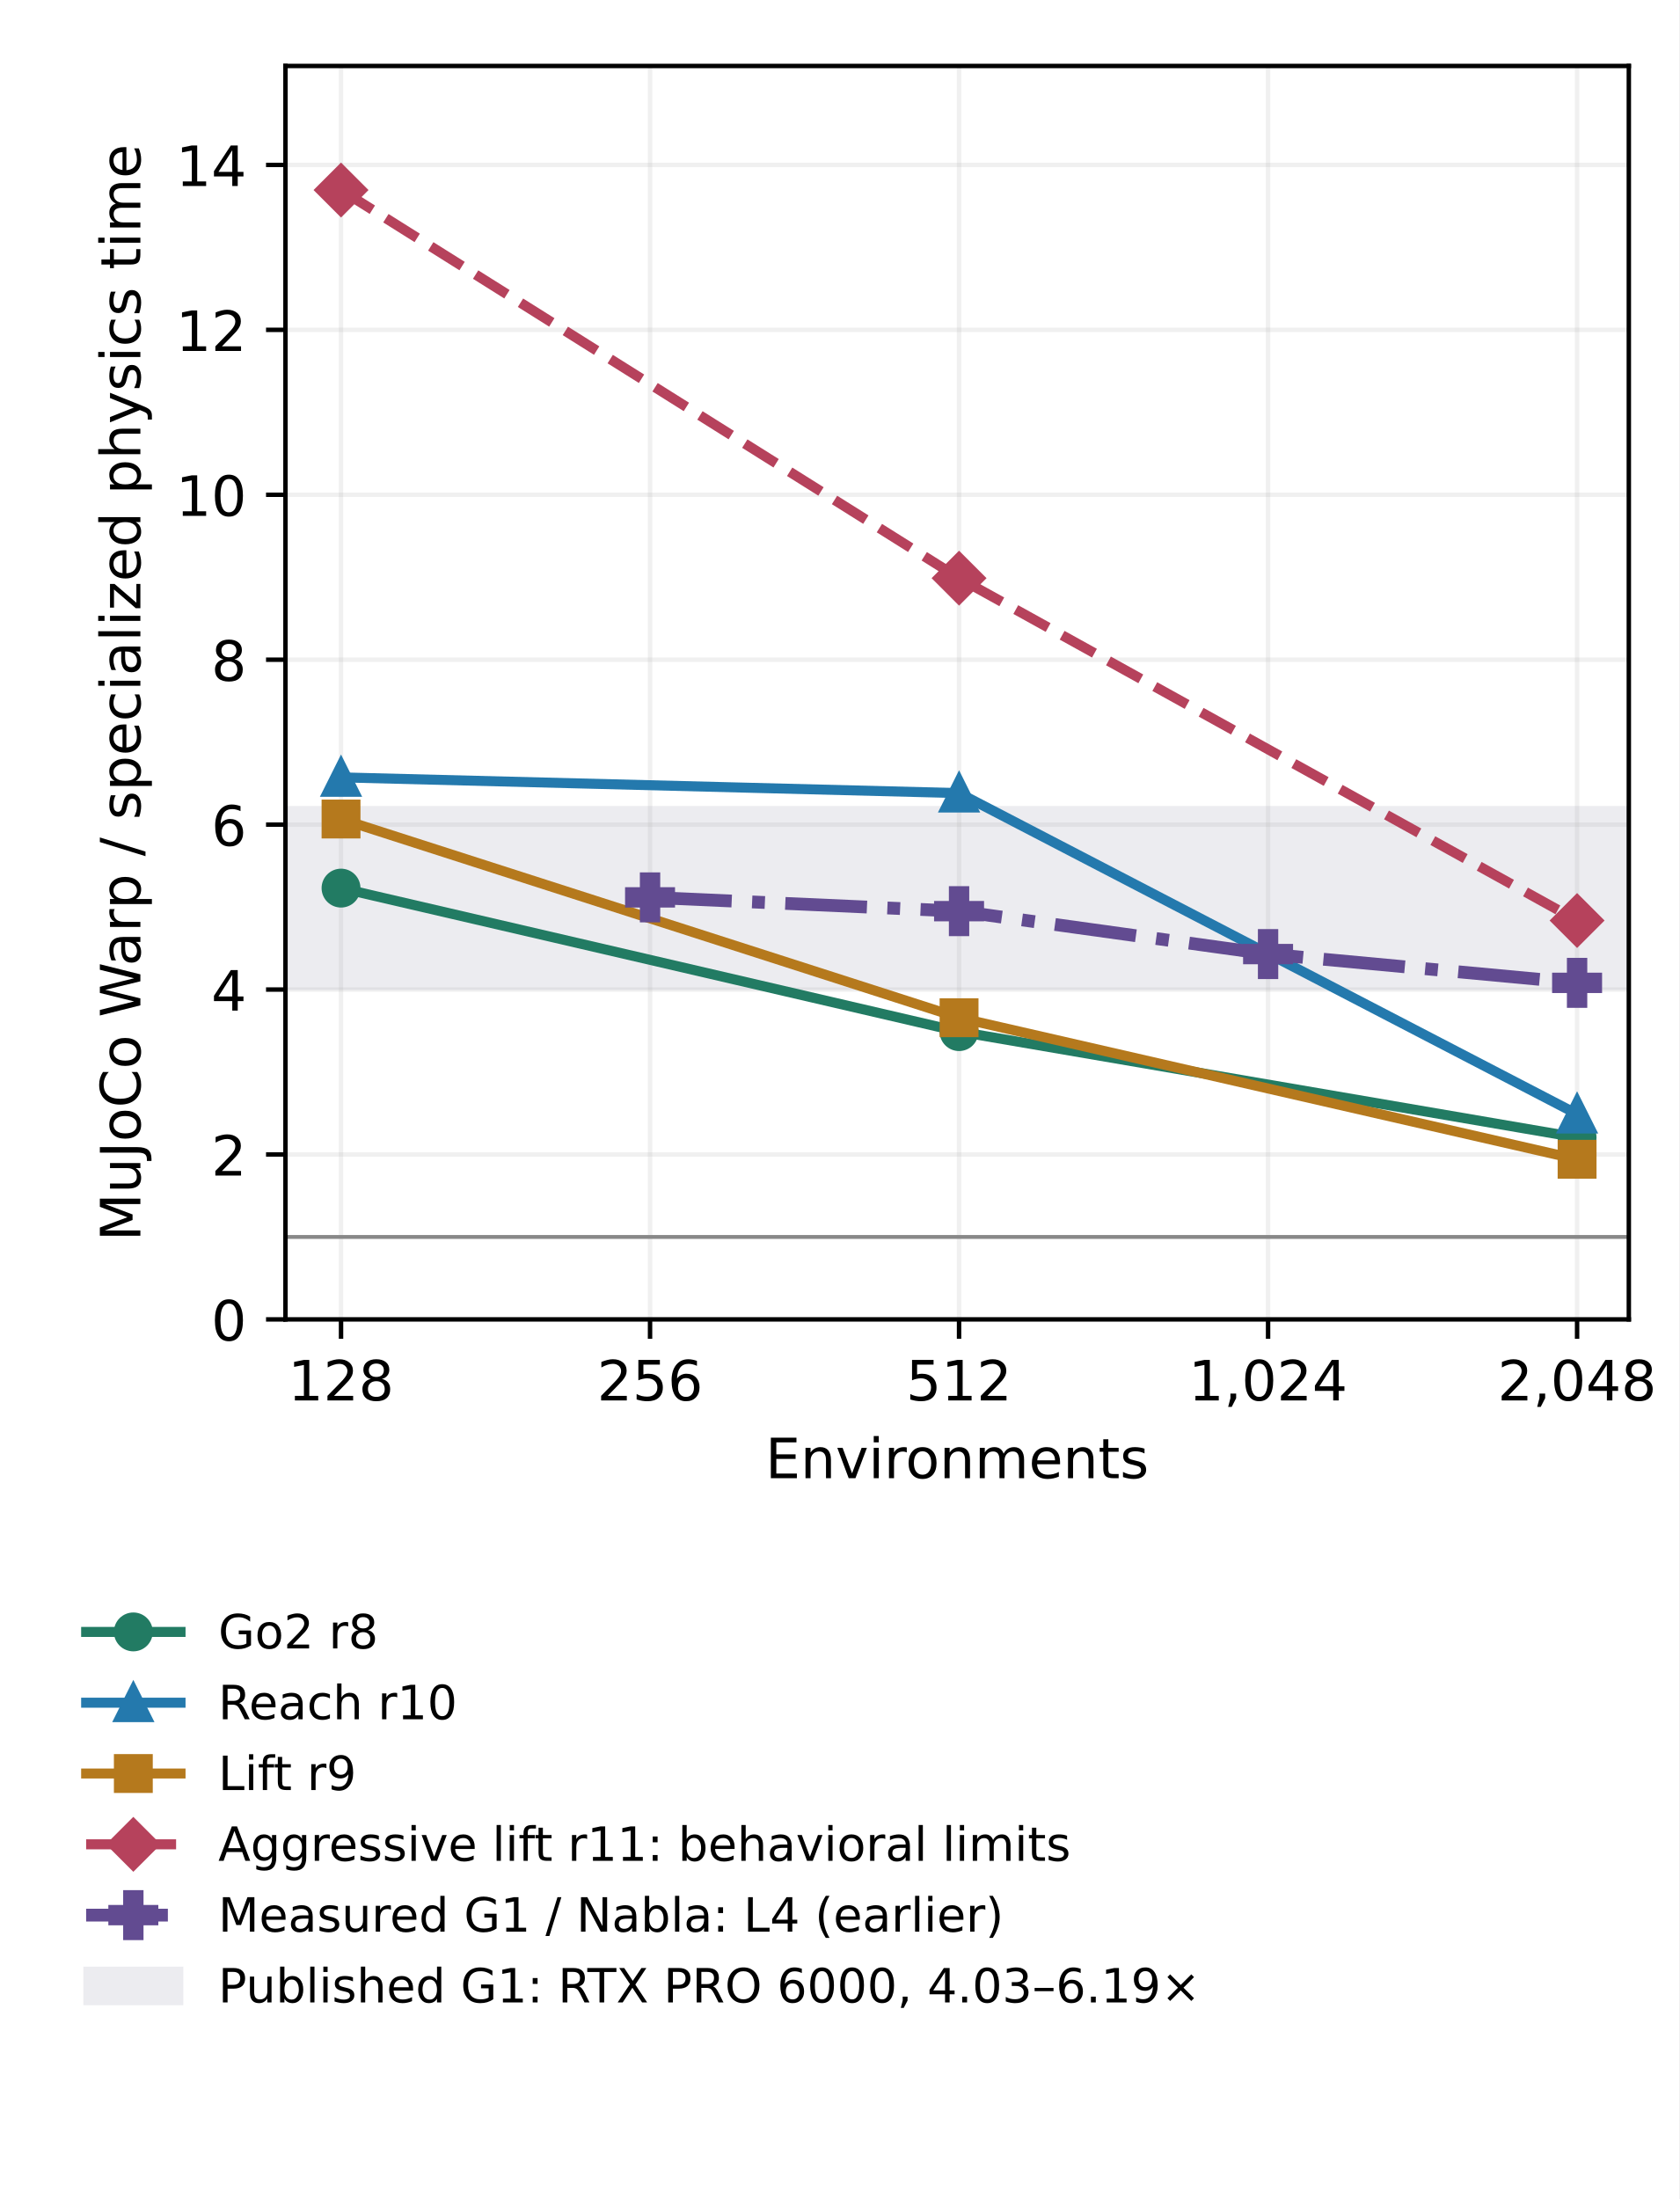
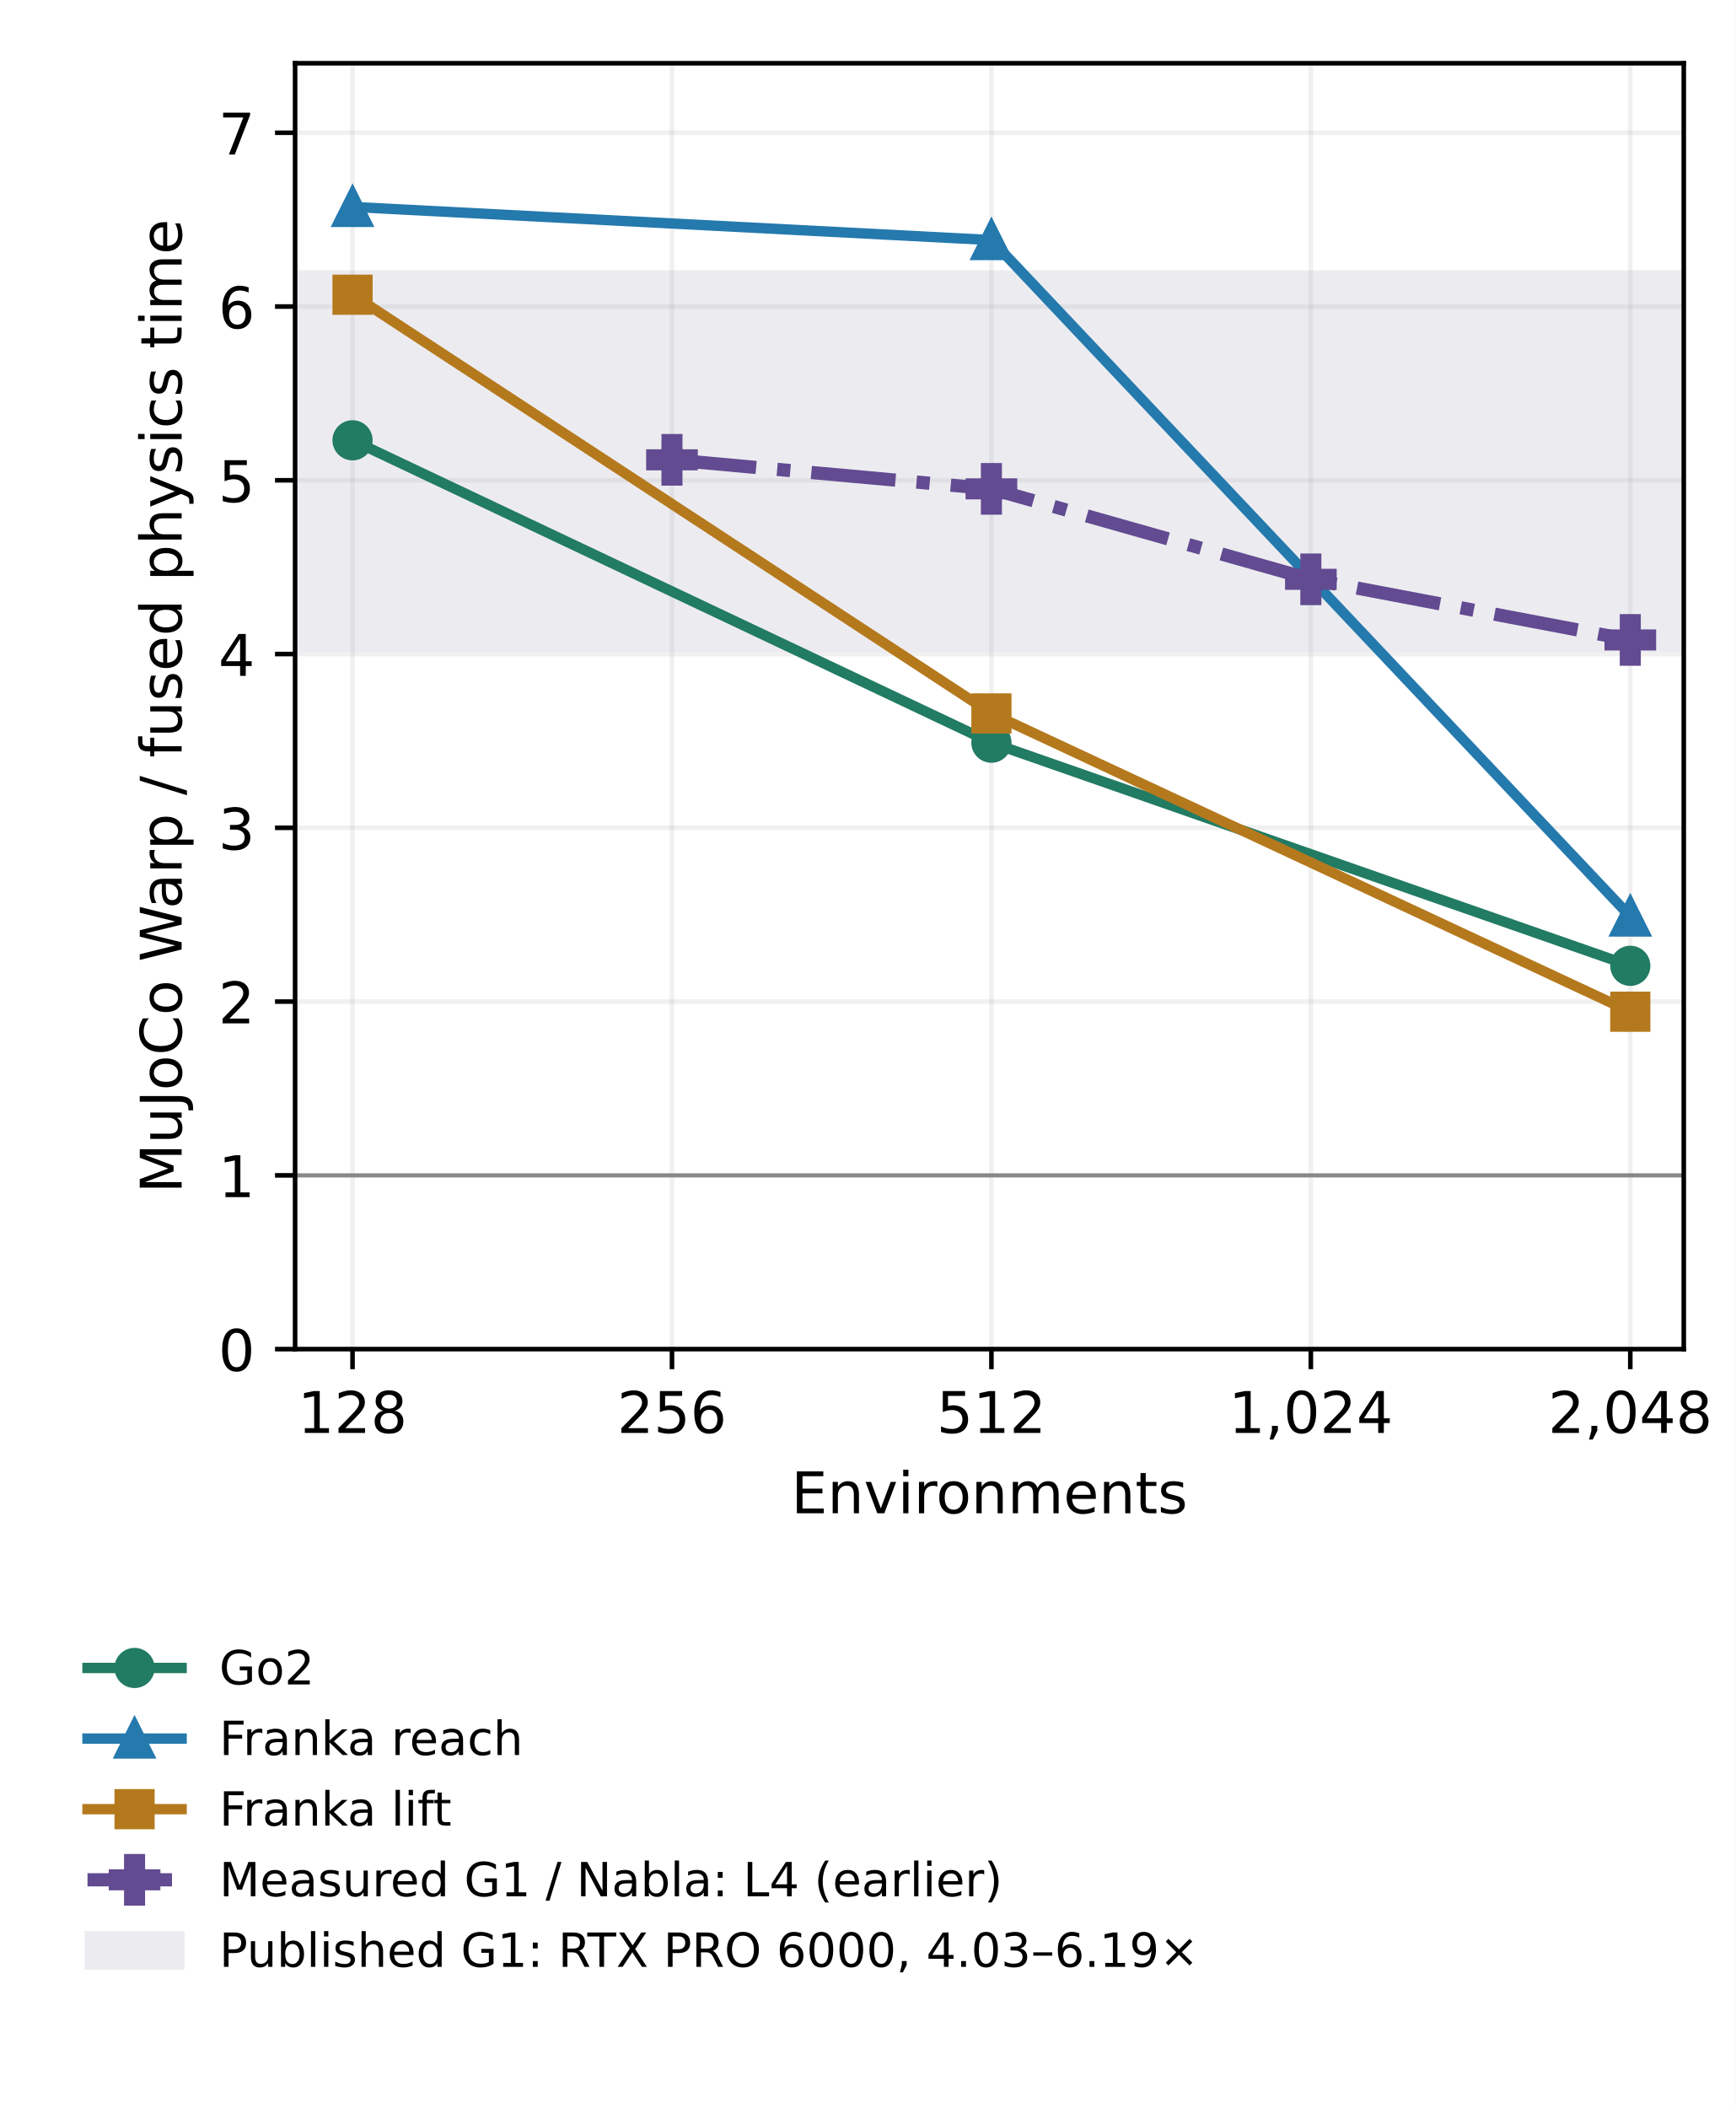
- <svg xmlns="http://www.w3.org/2000/svg" xmlns:xlink="http://www.w3.org/1999/xlink" width="302.4pt" height="396pt" viewBox="0 0 302.4 396" version="1.1">
+ <svg xmlns="http://www.w3.org/2000/svg" xmlns:xlink="http://www.w3.org/1999/xlink" width="302.4pt" height="367.2pt" viewBox="0 0 302.4 367.2" version="1.1">
  <defs>
    <style type="text/css">*{stroke-linejoin: round; stroke-linecap: butt}</style>
  </defs>
  <g id="figure_1">
    <g id="patch_1">
-       <path d="M 0 396  L 302.4 396  L 302.4 0  L 0 0  z " style="fill: #ffffff" />
+       <path d="M 0 367.2  L 302.4 367.2  L 302.4 0  L 0 0  z " style="fill: #ffffff" />
    </g>
    <g id="axes_1">
      <g id="patch_2">
-         <path d="M 51.408 237.6  L 293.328 237.6  L 293.328 11.88  L 51.408 11.88  z " style="fill: #ffffff" />
+         <path d="M 51.408 235.008  L 293.328 235.008  L 293.328 11.016  L 51.408 11.016  z " style="fill: #ffffff" />
      </g>
      <g id="patch_3">
-         <path d="M 51.408 177.761  L 293.328 177.761  L 293.328 145.647  L 51.408 145.647  z " clip-path="url(#pe5a155a533)" style="fill: #aaa7ba; opacity: 0.22; stroke: #aaa7ba; stroke-linejoin: miter" />
+         <path d="M 51.408 113.037  L 293.328 113.037  L 293.328 47.578  L 51.408 47.578  z " clip-path="url(#p96f242c73a)" style="fill: #aaa7ba; opacity: 0.22; stroke: #aaa7ba; stroke-linejoin: miter" />
      </g>
      <g id="matplotlib.axis_1">
        <g id="xtick_1">
          <g id="line2d_1">
-             <path d="M 61.415 237.6  L 61.415 11.88  " clip-path="url(#pe5a155a533)" style="fill: none; stroke: #b0b0b0; stroke-opacity: 0.18; stroke-width: 0.8; stroke-linecap: square" />
+             <path d="M 61.415 235.008  L 61.415 11.016  " clip-path="url(#p96f242c73a)" style="fill: none; stroke: #b0b0b0; stroke-opacity: 0.18; stroke-width: 0.8; stroke-linecap: square" />
          </g>
          <g id="line2d_2">
            <defs>
-               <path id="mc067067f71" d="M 0 0  L 0 3.5  " style="stroke: #000000; stroke-width: 0.8" />
+               <path id="m8a7d588235" d="M 0 0  L 0 3.5  " style="stroke: #000000; stroke-width: 0.8" />
            </defs>
            <g>
-               <use xlink:href="#mc067067f71" x="61.415" y="237.6" style="stroke: #000000; stroke-width: 0.8" />
+               <use xlink:href="#m8a7d588235" x="61.415" y="235.008" style="stroke: #000000; stroke-width: 0.8" />
            </g>
          </g>
          <g id="text_1">
-             <text style="font-size: 10px; font-family: 'DejaVu Sans'; text-anchor: middle" x="61.415" y="252.198" transform="rotate(-0 61.41488 252.1977)">128</text>
+             <text style="font-size: 10px; font-family: 'DejaVu Sans'; text-anchor: middle" x="61.415" y="249.606" transform="rotate(-0 61.41488 249.6057)">128</text>
          </g>
        </g>
        <g id="xtick_2">
          <g id="line2d_3">
-             <path d="M 117.064 237.6  L 117.064 11.88  " clip-path="url(#pe5a155a533)" style="fill: none; stroke: #b0b0b0; stroke-opacity: 0.18; stroke-width: 0.8; stroke-linecap: square" />
+             <path d="M 117.064 235.008  L 117.064 11.016  " clip-path="url(#p96f242c73a)" style="fill: none; stroke: #b0b0b0; stroke-opacity: 0.18; stroke-width: 0.8; stroke-linecap: square" />
          </g>
          <g id="line2d_4">
            <g>
-               <use xlink:href="#mc067067f71" x="117.064" y="237.6" style="stroke: #000000; stroke-width: 0.8" />
+               <use xlink:href="#m8a7d588235" x="117.064" y="235.008" style="stroke: #000000; stroke-width: 0.8" />
            </g>
          </g>
          <g id="text_2">
-             <text style="font-size: 10px; font-family: 'DejaVu Sans'; text-anchor: middle" x="117.064" y="252.198" transform="rotate(-0 117.064 252.1977)">256</text>
+             <text style="font-size: 10px; font-family: 'DejaVu Sans'; text-anchor: middle" x="117.064" y="249.606" transform="rotate(-0 117.064 249.6057)">256</text>
          </g>
        </g>
        <g id="xtick_3">
          <g id="line2d_5">
-             <path d="M 172.713 237.6  L 172.713 11.88  " clip-path="url(#pe5a155a533)" style="fill: none; stroke: #b0b0b0; stroke-opacity: 0.18; stroke-width: 0.8; stroke-linecap: square" />
+             <path d="M 172.713 235.008  L 172.713 11.016  " clip-path="url(#p96f242c73a)" style="fill: none; stroke: #b0b0b0; stroke-opacity: 0.18; stroke-width: 0.8; stroke-linecap: square" />
          </g>
          <g id="line2d_6">
            <g>
-               <use xlink:href="#mc067067f71" x="172.713" y="237.6" style="stroke: #000000; stroke-width: 0.8" />
+               <use xlink:href="#m8a7d588235" x="172.713" y="235.008" style="stroke: #000000; stroke-width: 0.8" />
            </g>
          </g>
          <g id="text_3">
-             <text style="font-size: 10px; font-family: 'DejaVu Sans'; text-anchor: middle" x="172.713" y="252.198" transform="rotate(-0 172.7131 252.1977)">512</text>
+             <text style="font-size: 10px; font-family: 'DejaVu Sans'; text-anchor: middle" x="172.713" y="249.606" transform="rotate(-0 172.7131 249.6057)">512</text>
          </g>
        </g>
        <g id="xtick_4">
          <g id="line2d_7">
-             <path d="M 228.362 237.6  L 228.362 11.88  " clip-path="url(#pe5a155a533)" style="fill: none; stroke: #b0b0b0; stroke-opacity: 0.18; stroke-width: 0.8; stroke-linecap: square" />
+             <path d="M 228.362 235.008  L 228.362 11.016  " clip-path="url(#p96f242c73a)" style="fill: none; stroke: #b0b0b0; stroke-opacity: 0.18; stroke-width: 0.8; stroke-linecap: square" />
          </g>
          <g id="line2d_8">
            <g>
-               <use xlink:href="#mc067067f71" x="228.362" y="237.6" style="stroke: #000000; stroke-width: 0.8" />
+               <use xlink:href="#m8a7d588235" x="228.362" y="235.008" style="stroke: #000000; stroke-width: 0.8" />
            </g>
          </g>
          <g id="text_4">
-             <text style="font-size: 10px; font-family: 'DejaVu Sans'; text-anchor: middle" x="228.362" y="252.198" transform="rotate(-0 228.3622 252.1977)">1,024</text>
+             <text style="font-size: 10px; font-family: 'DejaVu Sans'; text-anchor: middle" x="228.362" y="249.606" transform="rotate(-0 228.3622 249.6057)">1,024</text>
          </g>
        </g>
        <g id="xtick_5">
          <g id="line2d_9">
-             <path d="M 284.011 237.6  L 284.011 11.88  " clip-path="url(#pe5a155a533)" style="fill: none; stroke: #b0b0b0; stroke-opacity: 0.18; stroke-width: 0.8; stroke-linecap: square" />
+             <path d="M 284.011 235.008  L 284.011 11.016  " clip-path="url(#p96f242c73a)" style="fill: none; stroke: #b0b0b0; stroke-opacity: 0.18; stroke-width: 0.8; stroke-linecap: square" />
          </g>
          <g id="line2d_10">
            <g>
-               <use xlink:href="#mc067067f71" x="284.011" y="237.6" style="stroke: #000000; stroke-width: 0.8" />
+               <use xlink:href="#m8a7d588235" x="284.011" y="235.008" style="stroke: #000000; stroke-width: 0.8" />
            </g>
          </g>
          <g id="text_5">
-             <text style="font-size: 10px; font-family: 'DejaVu Sans'; text-anchor: middle" x="284.011" y="252.198" transform="rotate(-0 284.0113 252.1977)">2,048</text>
+             <text style="font-size: 10px; font-family: 'DejaVu Sans'; text-anchor: middle" x="284.011" y="249.606" transform="rotate(-0 284.0113 249.6057)">2,048</text>
          </g>
        </g>
        <g id="text_6">
-           <text style="font-size: 10px; font-family: 'DejaVu Sans'; text-anchor: middle" x="172.368" y="266.198" transform="rotate(-0 172.368 266.1984)">Environments</text>
+           <text style="font-size: 10px; font-family: 'DejaVu Sans'; text-anchor: middle" x="172.368" y="263.606" transform="rotate(-0 172.368 263.6064)">Environments</text>
        </g>
      </g>
      <g id="matplotlib.axis_2">
        <g id="ytick_1">
          <g id="line2d_11">
-             <path d="M 51.408 237.6  L 293.328 237.6  " clip-path="url(#pe5a155a533)" style="fill: none; stroke: #b0b0b0; stroke-opacity: 0.18; stroke-width: 0.8; stroke-linecap: square" />
+             <path d="M 51.408 235.008  L 293.328 235.008  " clip-path="url(#p96f242c73a)" style="fill: none; stroke: #b0b0b0; stroke-opacity: 0.18; stroke-width: 0.8; stroke-linecap: square" />
          </g>
          <g id="line2d_12">
            <defs>
-               <path id="me746416f53" d="M 0 0  L -3.5 0  " style="stroke: #000000; stroke-width: 0.8" />
+               <path id="m4bfe8b950f" d="M 0 0  L -3.5 0  " style="stroke: #000000; stroke-width: 0.8" />
            </defs>
            <g>
-               <use xlink:href="#me746416f53" x="51.408" y="237.6" style="stroke: #000000; stroke-width: 0.8" />
+               <use xlink:href="#m4bfe8b950f" x="51.408" y="235.008" style="stroke: #000000; stroke-width: 0.8" />
            </g>
          </g>
          <g id="text_7">
-             <text style="font-size: 10px; font-family: 'DejaVu Sans'; text-anchor: end" x="44.408" y="241.399" transform="rotate(-0 44.408 241.3988)">0</text>
+             <text style="font-size: 10px; font-family: 'DejaVu Sans'; text-anchor: end" x="44.408" y="238.807" transform="rotate(-0 44.408 238.8068)">0</text>
          </g>
        </g>
        <g id="ytick_2">
          <g id="line2d_13">
-             <path d="M 51.408 207.9  L 293.328 207.9  " clip-path="url(#pe5a155a533)" style="fill: none; stroke: #b0b0b0; stroke-opacity: 0.18; stroke-width: 0.8; stroke-linecap: square" />
+             <path d="M 51.408 204.739  L 293.328 204.739  " clip-path="url(#p96f242c73a)" style="fill: none; stroke: #b0b0b0; stroke-opacity: 0.18; stroke-width: 0.8; stroke-linecap: square" />
          </g>
          <g id="line2d_14">
            <g>
-               <use xlink:href="#me746416f53" x="51.408" y="207.9" style="stroke: #000000; stroke-width: 0.8" />
+               <use xlink:href="#m4bfe8b950f" x="51.408" y="204.739" style="stroke: #000000; stroke-width: 0.8" />
            </g>
          </g>
          <g id="text_8">
-             <text style="font-size: 10px; font-family: 'DejaVu Sans'; text-anchor: end" x="44.408" y="211.699" transform="rotate(-0 44.408 211.6988)">2</text>
+             <text style="font-size: 10px; font-family: 'DejaVu Sans'; text-anchor: end" x="44.408" y="208.538" transform="rotate(-0 44.408 208.5376)">1</text>
          </g>
        </g>
        <g id="ytick_3">
          <g id="line2d_15">
-             <path d="M 51.408 178.2  L 293.328 178.2  " clip-path="url(#pe5a155a533)" style="fill: none; stroke: #b0b0b0; stroke-opacity: 0.18; stroke-width: 0.8; stroke-linecap: square" />
+             <path d="M 51.408 174.47  L 293.328 174.47  " clip-path="url(#p96f242c73a)" style="fill: none; stroke: #b0b0b0; stroke-opacity: 0.18; stroke-width: 0.8; stroke-linecap: square" />
          </g>
          <g id="line2d_16">
            <g>
-               <use xlink:href="#me746416f53" x="51.408" y="178.2" style="stroke: #000000; stroke-width: 0.8" />
+               <use xlink:href="#m4bfe8b950f" x="51.408" y="174.47" style="stroke: #000000; stroke-width: 0.8" />
            </g>
          </g>
          <g id="text_9">
-             <text style="font-size: 10px; font-family: 'DejaVu Sans'; text-anchor: end" x="44.408" y="181.999" transform="rotate(-0 44.408 181.9988)">4</text>
+             <text style="font-size: 10px; font-family: 'DejaVu Sans'; text-anchor: end" x="44.408" y="178.268" transform="rotate(-0 44.408 178.2685)">2</text>
          </g>
        </g>
        <g id="ytick_4">
          <g id="line2d_17">
-             <path d="M 51.408 148.5  L 293.328 148.5  " clip-path="url(#pe5a155a533)" style="fill: none; stroke: #b0b0b0; stroke-opacity: 0.18; stroke-width: 0.8; stroke-linecap: square" />
+             <path d="M 51.408 144.2  L 293.328 144.2  " clip-path="url(#p96f242c73a)" style="fill: none; stroke: #b0b0b0; stroke-opacity: 0.18; stroke-width: 0.8; stroke-linecap: square" />
          </g>
          <g id="line2d_18">
            <g>
-               <use xlink:href="#me746416f53" x="51.408" y="148.5" style="stroke: #000000; stroke-width: 0.8" />
+               <use xlink:href="#m4bfe8b950f" x="51.408" y="144.2" style="stroke: #000000; stroke-width: 0.8" />
            </g>
          </g>
          <g id="text_10">
-             <text style="font-size: 10px; font-family: 'DejaVu Sans'; text-anchor: end" x="44.408" y="152.299" transform="rotate(-0 44.408 152.2988)">6</text>
+             <text style="font-size: 10px; font-family: 'DejaVu Sans'; text-anchor: end" x="44.408" y="147.999" transform="rotate(-0 44.408 147.9993)">3</text>
          </g>
        </g>
        <g id="ytick_5">
          <g id="line2d_19">
-             <path d="M 51.408 118.8  L 293.328 118.8  " clip-path="url(#pe5a155a533)" style="fill: none; stroke: #b0b0b0; stroke-opacity: 0.18; stroke-width: 0.8; stroke-linecap: square" />
+             <path d="M 51.408 113.931  L 293.328 113.931  " clip-path="url(#p96f242c73a)" style="fill: none; stroke: #b0b0b0; stroke-opacity: 0.18; stroke-width: 0.8; stroke-linecap: square" />
          </g>
          <g id="line2d_20">
            <g>
-               <use xlink:href="#me746416f53" x="51.408" y="118.8" style="stroke: #000000; stroke-width: 0.8" />
+               <use xlink:href="#m4bfe8b950f" x="51.408" y="113.931" style="stroke: #000000; stroke-width: 0.8" />
            </g>
          </g>
          <g id="text_11">
-             <text style="font-size: 10px; font-family: 'DejaVu Sans'; text-anchor: end" x="44.408" y="122.599" transform="rotate(-0 44.408 122.5988)">8</text>
+             <text style="font-size: 10px; font-family: 'DejaVu Sans'; text-anchor: end" x="44.408" y="117.73" transform="rotate(-0 44.408 117.7301)">4</text>
          </g>
        </g>
        <g id="ytick_6">
          <g id="line2d_21">
-             <path d="M 51.408 89.1  L 293.328 89.1  " clip-path="url(#pe5a155a533)" style="fill: none; stroke: #b0b0b0; stroke-opacity: 0.18; stroke-width: 0.8; stroke-linecap: square" />
+             <path d="M 51.408 83.662  L 293.328 83.662  " clip-path="url(#p96f242c73a)" style="fill: none; stroke: #b0b0b0; stroke-opacity: 0.18; stroke-width: 0.8; stroke-linecap: square" />
          </g>
          <g id="line2d_22">
            <g>
-               <use xlink:href="#me746416f53" x="51.408" y="89.1" style="stroke: #000000; stroke-width: 0.8" />
+               <use xlink:href="#m4bfe8b950f" x="51.408" y="83.662" style="stroke: #000000; stroke-width: 0.8" />
            </g>
          </g>
          <g id="text_12">
-             <text style="font-size: 10px; font-family: 'DejaVu Sans'; text-anchor: end" x="44.408" y="92.899" transform="rotate(-0 44.408 92.89883)">10</text>
+             <text style="font-size: 10px; font-family: 'DejaVu Sans'; text-anchor: end" x="44.408" y="87.461" transform="rotate(-0 44.408 87.46088)">5</text>
          </g>
        </g>
        <g id="ytick_7">
          <g id="line2d_23">
-             <path d="M 51.408 59.4  L 293.328 59.4  " clip-path="url(#pe5a155a533)" style="fill: none; stroke: #b0b0b0; stroke-opacity: 0.18; stroke-width: 0.8; stroke-linecap: square" />
+             <path d="M 51.408 53.393  L 293.328 53.393  " clip-path="url(#p96f242c73a)" style="fill: none; stroke: #b0b0b0; stroke-opacity: 0.18; stroke-width: 0.8; stroke-linecap: square" />
          </g>
          <g id="line2d_24">
            <g>
-               <use xlink:href="#me746416f53" x="51.408" y="59.4" style="stroke: #000000; stroke-width: 0.8" />
+               <use xlink:href="#m4bfe8b950f" x="51.408" y="53.393" style="stroke: #000000; stroke-width: 0.8" />
            </g>
          </g>
          <g id="text_13">
-             <text style="font-size: 10px; font-family: 'DejaVu Sans'; text-anchor: end" x="44.408" y="63.199" transform="rotate(-0 44.408 63.19883)">12</text>
+             <text style="font-size: 10px; font-family: 'DejaVu Sans'; text-anchor: end" x="44.408" y="57.192" transform="rotate(-0 44.408 57.19169)">6</text>
          </g>
        </g>
        <g id="ytick_8">
          <g id="line2d_25">
-             <path d="M 51.408 29.7  L 293.328 29.7  " clip-path="url(#pe5a155a533)" style="fill: none; stroke: #b0b0b0; stroke-opacity: 0.18; stroke-width: 0.8; stroke-linecap: square" />
+             <path d="M 51.408 23.124  L 293.328 23.124  " clip-path="url(#p96f242c73a)" style="fill: none; stroke: #b0b0b0; stroke-opacity: 0.18; stroke-width: 0.8; stroke-linecap: square" />
          </g>
          <g id="line2d_26">
            <g>
-               <use xlink:href="#me746416f53" x="51.408" y="29.7" style="stroke: #000000; stroke-width: 0.8" />
+               <use xlink:href="#m4bfe8b950f" x="51.408" y="23.124" style="stroke: #000000; stroke-width: 0.8" />
            </g>
          </g>
          <g id="text_14">
-             <text style="font-size: 10px; font-family: 'DejaVu Sans'; text-anchor: end" x="44.408" y="33.499" transform="rotate(-0 44.408 33.49883)">14</text>
+             <text style="font-size: 10px; font-family: 'DejaVu Sans'; text-anchor: end" x="44.408" y="26.923" transform="rotate(-0 44.408 26.9225)">7</text>
          </g>
        </g>
        <g id="text_15">
-           <text style="font-size: 10px; font-family: 'DejaVu Sans'; text-anchor: middle" x="25.281" y="124.74" transform="rotate(-90 25.28066 124.74)">MuJoCo Warp / specialized physics time</text>
+           <text style="font-size: 10px; font-family: 'DejaVu Sans'; text-anchor: middle" x="31.643" y="123.012" transform="rotate(-90 31.64316 123.012)">MuJoCo Warp / fused physics time</text>
        </g>
      </g>
      <g id="line2d_27">
-         <path d="M 61.415 159.933  L 172.713 185.776  L 284.011 204.844  " clip-path="url(#pe5a155a533)" style="fill: none; stroke: #227b63; stroke-width: 1.8; stroke-linecap: square" />
+         <path d="M 61.415 76.698  L 172.713 129.373  L 284.011 168.241  " clip-path="url(#p96f242c73a)" style="fill: none; stroke: #227b63; stroke-width: 1.8; stroke-linecap: square" />
        <defs>
-           <path id="mb25074e8d5" d="M 0 3  C 0.796 3 1.559 2.684 2.121 2.121  C 2.684 1.559 3 0.796 3 0  C 3 -0.796 2.684 -1.559 2.121 -2.121  C 1.559 -2.684 0.796 -3 0 -3  C -0.796 -3 -1.559 -2.684 -2.121 -2.121  C -2.684 -1.559 -3 -0.796 -3 0  C -3 0.796 -2.684 1.559 -2.121 2.121  C -1.559 2.684 -0.796 3 0 3  z " style="stroke: #227b63" />
+           <path id="m77d5173113" d="M 0 3  C 0.796 3 1.559 2.684 2.121 2.121  C 2.684 1.559 3 0.796 3 0  C 3 -0.796 2.684 -1.559 2.121 -2.121  C 1.559 -2.684 0.796 -3 0 -3  C -0.796 -3 -1.559 -2.684 -2.121 -2.121  C -2.684 -1.559 -3 -0.796 -3 0  C -3 0.796 -2.684 1.559 -2.121 2.121  C -1.559 2.684 -0.796 3 0 3  z " style="stroke: #227b63" />
        </defs>
-         <g clip-path="url(#pe5a155a533)">
-           <use xlink:href="#mb25074e8d5" x="61.415" y="159.933" style="fill: #227b63; stroke: #227b63" />
-           <use xlink:href="#mb25074e8d5" x="172.713" y="185.776" style="fill: #227b63; stroke: #227b63" />
-           <use xlink:href="#mb25074e8d5" x="284.011" y="204.844" style="fill: #227b63; stroke: #227b63" />
+         <g clip-path="url(#p96f242c73a)">
+           <use xlink:href="#m77d5173113" x="61.415" y="76.698" style="fill: #227b63; stroke: #227b63" />
+           <use xlink:href="#m77d5173113" x="172.713" y="129.373" style="fill: #227b63; stroke: #227b63" />
+           <use xlink:href="#m77d5173113" x="284.011" y="168.241" style="fill: #227b63; stroke: #227b63" />
        </g>
      </g>
      <g id="line2d_28">
-         <path d="M 61.415 139.99  L 172.713 142.822  L 284.011 200.63  " clip-path="url(#pe5a155a533)" style="fill: none; stroke: #2479ad; stroke-width: 1.8; stroke-linecap: square" />
+         <path d="M 61.415 36.047  L 172.713 41.82  L 284.011 159.65  " clip-path="url(#p96f242c73a)" style="fill: none; stroke: #2479ad; stroke-width: 1.8; stroke-linecap: square" />
        <defs>
-           <path id="m8ffb665a4f" d="M 0 -3  L -3 3  L 3 3  z " style="stroke: #2479ad; stroke-linejoin: miter" />
+           <path id="mac163a9cca" d="M 0 -3  L -3 3  L 3 3  z " style="stroke: #2479ad; stroke-linejoin: miter" />
        </defs>
-         <g clip-path="url(#pe5a155a533)">
-           <use xlink:href="#m8ffb665a4f" x="61.415" y="139.99" style="fill: #2479ad; stroke: #2479ad; stroke-linejoin: miter" />
-           <use xlink:href="#m8ffb665a4f" x="172.713" y="142.822" style="fill: #2479ad; stroke: #2479ad; stroke-linejoin: miter" />
-           <use xlink:href="#m8ffb665a4f" x="284.011" y="200.63" style="fill: #2479ad; stroke: #2479ad; stroke-linejoin: miter" />
+         <g clip-path="url(#p96f242c73a)">
+           <use xlink:href="#mac163a9cca" x="61.415" y="36.047" style="fill: #2479ad; stroke: #2479ad; stroke-linejoin: miter" />
+           <use xlink:href="#mac163a9cca" x="172.713" y="41.82" style="fill: #2479ad; stroke: #2479ad; stroke-linejoin: miter" />
+           <use xlink:href="#mac163a9cca" x="284.011" y="159.65" style="fill: #2479ad; stroke: #2479ad; stroke-linejoin: miter" />
        </g>
      </g>
      <g id="line2d_29">
-         <path d="M 61.415 147.491  L 172.713 183.274  L 284.011 208.766  " clip-path="url(#pe5a155a533)" style="fill: none; stroke: #b5791d; stroke-width: 1.8; stroke-linecap: square" />
+         <path d="M 61.415 51.337  L 172.713 124.274  L 284.011 176.235  " clip-path="url(#p96f242c73a)" style="fill: none; stroke: #b5791d; stroke-width: 1.8; stroke-linecap: square" />
        <defs>
-           <path id="m38f5d5293e" d="M -3 3  L 3 3  L 3 -3  L -3 -3  z " style="stroke: #b5791d; stroke-linejoin: miter" />
+           <path id="m896b358b27" d="M -3 3  L 3 3  L 3 -3  L -3 -3  z " style="stroke: #b5791d; stroke-linejoin: miter" />
        </defs>
-         <g clip-path="url(#pe5a155a533)">
-           <use xlink:href="#m38f5d5293e" x="61.415" y="147.491" style="fill: #b5791d; stroke: #b5791d; stroke-linejoin: miter" />
-           <use xlink:href="#m38f5d5293e" x="172.713" y="183.274" style="fill: #b5791d; stroke: #b5791d; stroke-linejoin: miter" />
-           <use xlink:href="#m38f5d5293e" x="284.011" y="208.766" style="fill: #b5791d; stroke: #b5791d; stroke-linejoin: miter" />
+         <g clip-path="url(#p96f242c73a)">
+           <use xlink:href="#m896b358b27" x="61.415" y="51.337" style="fill: #b5791d; stroke: #b5791d; stroke-linejoin: miter" />
+           <use xlink:href="#m896b358b27" x="172.713" y="124.274" style="fill: #b5791d; stroke: #b5791d; stroke-linejoin: miter" />
+           <use xlink:href="#m896b358b27" x="284.011" y="176.235" style="fill: #b5791d; stroke: #b5791d; stroke-linejoin: miter" />
        </g>
      </g>
      <g id="line2d_30">
-         <path d="M 61.415 34.224  L 172.713 104.116  L 284.011 165.769  " clip-path="url(#pe5a155a533)" style="fill: none; stroke-dasharray: 6.66,2.88; stroke-dashoffset: 0; stroke: #b6425c; stroke-width: 1.8" />
+         <path d="M 117.064 80.097  L 172.713 85.156  L 228.362 100.913  L 284.011 111.473  " clip-path="url(#p96f242c73a)" style="fill: none; stroke-dasharray: 14.72,3.68,2.3,3.68; stroke-dashoffset: 0; stroke: #624b91; stroke-width: 2.3" />
        <defs>
-           <path id="m8e98e27831" d="M -0 4.243  L 4.243 0  L 0 -4.243  L -4.243 -0  z " style="stroke: #b6425c; stroke-linejoin: miter" />
+           <path id="m29c31fd32b" d="M -1.333 4  L 1.333 4  L 1.333 1.333  L 4 1.333  L 4 -1.333  L 1.333 -1.333  L 1.333 -4  L -1.333 -4  L -1.333 -1.333  L -4 -1.333  L -4 1.333  L -1.333 1.333  z " style="stroke: #624b91; stroke-linejoin: miter" />
        </defs>
-         <g clip-path="url(#pe5a155a533)">
-           <use xlink:href="#m8e98e27831" x="61.415" y="34.224" style="fill: #b6425c; stroke: #b6425c; stroke-linejoin: miter" />
-           <use xlink:href="#m8e98e27831" x="172.713" y="104.116" style="fill: #b6425c; stroke: #b6425c; stroke-linejoin: miter" />
-           <use xlink:href="#m8e98e27831" x="284.011" y="165.769" style="fill: #b6425c; stroke: #b6425c; stroke-linejoin: miter" />
+         <g clip-path="url(#p96f242c73a)">
+           <use xlink:href="#m29c31fd32b" x="117.064" y="80.097" style="fill: #624b91; stroke: #624b91; stroke-linejoin: miter" />
+           <use xlink:href="#m29c31fd32b" x="172.713" y="85.156" style="fill: #624b91; stroke: #624b91; stroke-linejoin: miter" />
+           <use xlink:href="#m29c31fd32b" x="228.362" y="100.913" style="fill: #624b91; stroke: #624b91; stroke-linejoin: miter" />
+           <use xlink:href="#m29c31fd32b" x="284.011" y="111.473" style="fill: #624b91; stroke: #624b91; stroke-linejoin: miter" />
        </g>
      </g>
      <g id="line2d_31">
-         <path d="M 117.064 161.601  L 172.713 164.083  L 228.362 171.813  L 284.011 176.994  " clip-path="url(#pe5a155a533)" style="fill: none; stroke-dasharray: 14.72,3.68,2.3,3.68; stroke-dashoffset: 0; stroke: #624b91; stroke-width: 2.3" />
-         <defs>
-           <path id="m9d9daa4d09" d="M -1.333 4  L 1.333 4  L 1.333 1.333  L 4 1.333  L 4 -1.333  L 1.333 -1.333  L 1.333 -4  L -1.333 -4  L -1.333 -1.333  L -4 -1.333  L -4 1.333  L -1.333 1.333  z " style="stroke: #624b91; stroke-linejoin: miter" />
-         </defs>
-         <g clip-path="url(#pe5a155a533)">
-           <use xlink:href="#m9d9daa4d09" x="117.064" y="161.601" style="fill: #624b91; stroke: #624b91; stroke-linejoin: miter" />
-           <use xlink:href="#m9d9daa4d09" x="172.713" y="164.083" style="fill: #624b91; stroke: #624b91; stroke-linejoin: miter" />
-           <use xlink:href="#m9d9daa4d09" x="228.362" y="171.813" style="fill: #624b91; stroke: #624b91; stroke-linejoin: miter" />
-           <use xlink:href="#m9d9daa4d09" x="284.011" y="176.994" style="fill: #624b91; stroke: #624b91; stroke-linejoin: miter" />
-         </g>
-       </g>
-       <g id="line2d_32">
-         <path d="M 51.408 222.75  L 293.328 222.75  " clip-path="url(#pe5a155a533)" style="fill: none; stroke: #888888; stroke-width: 0.7; stroke-linecap: square" />
+         <path d="M 51.408 204.739  L 293.328 204.739  " clip-path="url(#p96f242c73a)" style="fill: none; stroke: #888888; stroke-width: 0.7; stroke-linecap: square" />
      </g>
      <g id="patch_4">
-         <path d="M 51.408 237.6  L 51.408 11.88  " style="fill: none; stroke: #000000; stroke-width: 0.8; stroke-linejoin: miter; stroke-linecap: square" />
+         <path d="M 51.408 235.008  L 51.408 11.016  " style="fill: none; stroke: #000000; stroke-width: 0.8; stroke-linejoin: miter; stroke-linecap: square" />
      </g>
      <g id="patch_5">
-         <path d="M 293.328 237.6  L 293.328 11.88  " style="fill: none; stroke: #000000; stroke-width: 0.8; stroke-linejoin: miter; stroke-linecap: square" />
+         <path d="M 293.328 235.008  L 293.328 11.016  " style="fill: none; stroke: #000000; stroke-width: 0.8; stroke-linejoin: miter; stroke-linecap: square" />
      </g>
      <g id="patch_6">
-         <path d="M 51.408 237.6  L 293.328 237.6  " style="fill: none; stroke: #000000; stroke-width: 0.8; stroke-linejoin: miter; stroke-linecap: square" />
+         <path d="M 51.408 235.008  L 293.328 235.008  " style="fill: none; stroke: #000000; stroke-width: 0.8; stroke-linejoin: miter; stroke-linecap: square" />
      </g>
      <g id="patch_7">
-         <path d="M 51.408 11.88  L 293.328 11.88  " style="fill: none; stroke: #000000; stroke-width: 0.8; stroke-linejoin: miter; stroke-linecap: square" />
+         <path d="M 51.408 11.016  L 293.328 11.016  " style="fill: none; stroke: #000000; stroke-width: 0.8; stroke-linejoin: miter; stroke-linecap: square" />
      </g>
      <g id="legend_1">
+         <g id="line2d_32">
+           <path d="M 15.242 290.547  L 23.442 290.547  L 31.642 290.547  " style="fill: none; stroke: #227b63; stroke-width: 1.8; stroke-linecap: square" />
+           <g>
+             <use xlink:href="#m77d5173113" x="23.442" y="290.547" style="fill: #227b63; stroke: #227b63" />
+           </g>
+         </g>
+         <g id="text_16">
+           <text style="font-size: 8.2px; font-family: 'DejaVu Sans'; text-anchor: start" x="38.202" y="293.417" transform="rotate(-0 38.2024 293.4171)">Go2</text>
+         </g>
        <g id="line2d_33">
-           <path d="M 15.512 293.878  L 24.012 293.878  L 32.512 293.878  " style="fill: none; stroke: #227b63; stroke-width: 1.8; stroke-linecap: square" />
+           <path d="M 15.242 302.848  L 23.442 302.848  L 31.642 302.848  " style="fill: none; stroke: #2479ad; stroke-width: 1.8; stroke-linecap: square" />
          <g>
-             <use xlink:href="#mb25074e8d5" x="24.012" y="293.878" style="fill: #227b63; stroke: #227b63" />
-           </g>
-         </g>
-         <g id="text_16">
-           <text style="font-size: 8.5px; font-family: 'DejaVu Sans'; text-anchor: start" x="39.312" y="296.853" transform="rotate(-0 39.3124 296.8527)">Go2 r8</text>
+             <use xlink:href="#mac163a9cca" x="23.442" y="302.848" style="fill: #2479ad; stroke: #2479ad; stroke-linejoin: miter" />
+           </g>
+         </g>
+         <g id="text_17">
+           <text style="font-size: 8.2px; font-family: 'DejaVu Sans'; text-anchor: start" x="38.202" y="305.718" transform="rotate(-0 38.2024 305.7178)">Franka reach</text>
        </g>
        <g id="line2d_34">
-           <path d="M 15.512 306.628  L 24.012 306.628  L 32.512 306.628  " style="fill: none; stroke: #2479ad; stroke-width: 1.8; stroke-linecap: square" />
+           <path d="M 15.242 315.148  L 23.442 315.148  L 31.642 315.148  " style="fill: none; stroke: #b5791d; stroke-width: 1.8; stroke-linecap: square" />
          <g>
-             <use xlink:href="#m8ffb665a4f" x="24.012" y="306.628" style="fill: #2479ad; stroke: #2479ad; stroke-linejoin: miter" />
-           </g>
-         </g>
-         <g id="text_17">
-           <text style="font-size: 8.5px; font-family: 'DejaVu Sans'; text-anchor: start" x="39.312" y="309.603" transform="rotate(-0 39.3124 309.6033)">Reach r10</text>
+             <use xlink:href="#m896b358b27" x="23.442" y="315.148" style="fill: #b5791d; stroke: #b5791d; stroke-linejoin: miter" />
+           </g>
+         </g>
+         <g id="text_18">
+           <text style="font-size: 8.2px; font-family: 'DejaVu Sans'; text-anchor: start" x="38.202" y="318.018" transform="rotate(-0 38.2024 318.0184)">Franka lift</text>
        </g>
        <g id="line2d_35">
-           <path d="M 15.512 319.379  L 24.012 319.379  L 32.512 319.379  " style="fill: none; stroke: #b5791d; stroke-width: 1.8; stroke-linecap: square" />
+           <path d="M 15.242 327.449  L 23.442 327.449  L 31.642 327.449  " style="fill: none; stroke-dasharray: 14.72,3.68,2.3,3.68; stroke-dashoffset: 0; stroke: #624b91; stroke-width: 2.3" />
          <g>
-             <use xlink:href="#m38f5d5293e" x="24.012" y="319.379" style="fill: #b5791d; stroke: #b5791d; stroke-linejoin: miter" />
-           </g>
-         </g>
-         <g id="text_18">
-           <text style="font-size: 8.5px; font-family: 'DejaVu Sans'; text-anchor: start" x="39.312" y="322.354" transform="rotate(-0 39.3124 322.354)">Lift r9</text>
-         </g>
-         <g id="line2d_36">
-           <path d="M 15.512 332.13  L 24.012 332.13  L 32.512 332.13  " style="fill: none; stroke-dasharray: 6.66,2.88; stroke-dashoffset: 0; stroke: #b6425c; stroke-width: 1.8" />
-           <g>
-             <use xlink:href="#m8e98e27831" x="24.012" y="332.13" style="fill: #b6425c; stroke: #b6425c; stroke-linejoin: miter" />
+             <use xlink:href="#m29c31fd32b" x="23.442" y="327.449" style="fill: #624b91; stroke: #624b91; stroke-linejoin: miter" />
          </g>
        </g>
        <g id="text_19">
-           <text style="font-size: 8.5px; font-family: 'DejaVu Sans'; text-anchor: start" x="39.312" y="335.105" transform="rotate(-0 39.3124 335.1047)">Aggressive lift r11: behavioral limits</text>
-         </g>
-         <g id="line2d_37">
-           <path d="M 15.512 344.88  L 24.012 344.88  L 32.512 344.88  " style="fill: none; stroke-dasharray: 14.72,3.68,2.3,3.68; stroke-dashoffset: 0; stroke: #624b91; stroke-width: 2.3" />
-           <g>
-             <use xlink:href="#m9d9daa4d09" x="24.012" y="344.88" style="fill: #624b91; stroke: #624b91; stroke-linejoin: miter" />
-           </g>
+           <text style="font-size: 8.2px; font-family: 'DejaVu Sans'; text-anchor: start" x="38.202" y="330.319" transform="rotate(-0 38.2024 330.319)">Measured G1 / Nabla: L4 (earlier)</text>
+         </g>
+         <g id="patch_8">
+           <path d="M 15.242 342.62  L 31.642 342.62  L 31.642 336.88  L 15.242 336.88  z " style="fill: #aaa7ba; opacity: 0.22; stroke: #aaa7ba; stroke-linejoin: miter" />
        </g>
        <g id="text_20">
-           <text style="font-size: 8.5px; font-family: 'DejaVu Sans'; text-anchor: start" x="39.312" y="347.855" transform="rotate(-0 39.3124 347.8553)">Measured G1 / Nabla: L4 (earlier)</text>
-         </g>
-         <g id="patch_8">
-           <path d="M 15.512 360.606  L 32.512 360.606  L 32.512 354.656  L 15.512 354.656  z " style="fill: #aaa7ba; opacity: 0.22; stroke: #aaa7ba; stroke-linejoin: miter" />
-         </g>
-         <g id="text_21">
-           <text style="font-size: 8.5px; font-family: 'DejaVu Sans'; text-anchor: start" x="39.312" y="360.606" transform="rotate(-0 39.3124 360.606)">Published G1: RTX PRO 6000, 4.03–6.19×</text>
+           <text style="font-size: 8.2px; font-family: 'DejaVu Sans'; text-anchor: start" x="38.202" y="342.62" transform="rotate(-0 38.2024 342.6197)">Published G1: RTX PRO 6000, 4.03–6.19×</text>
        </g>
      </g>
    </g>
  </g>
  <defs>
-     <clipPath id="pe5a155a533">
-       <rect x="51.408" y="11.88" width="241.92" height="225.72" />
+     <clipPath id="p96f242c73a">
+       <rect x="51.408" y="11.016" width="241.92" height="223.992" />
    </clipPath>
  </defs>
</svg>
